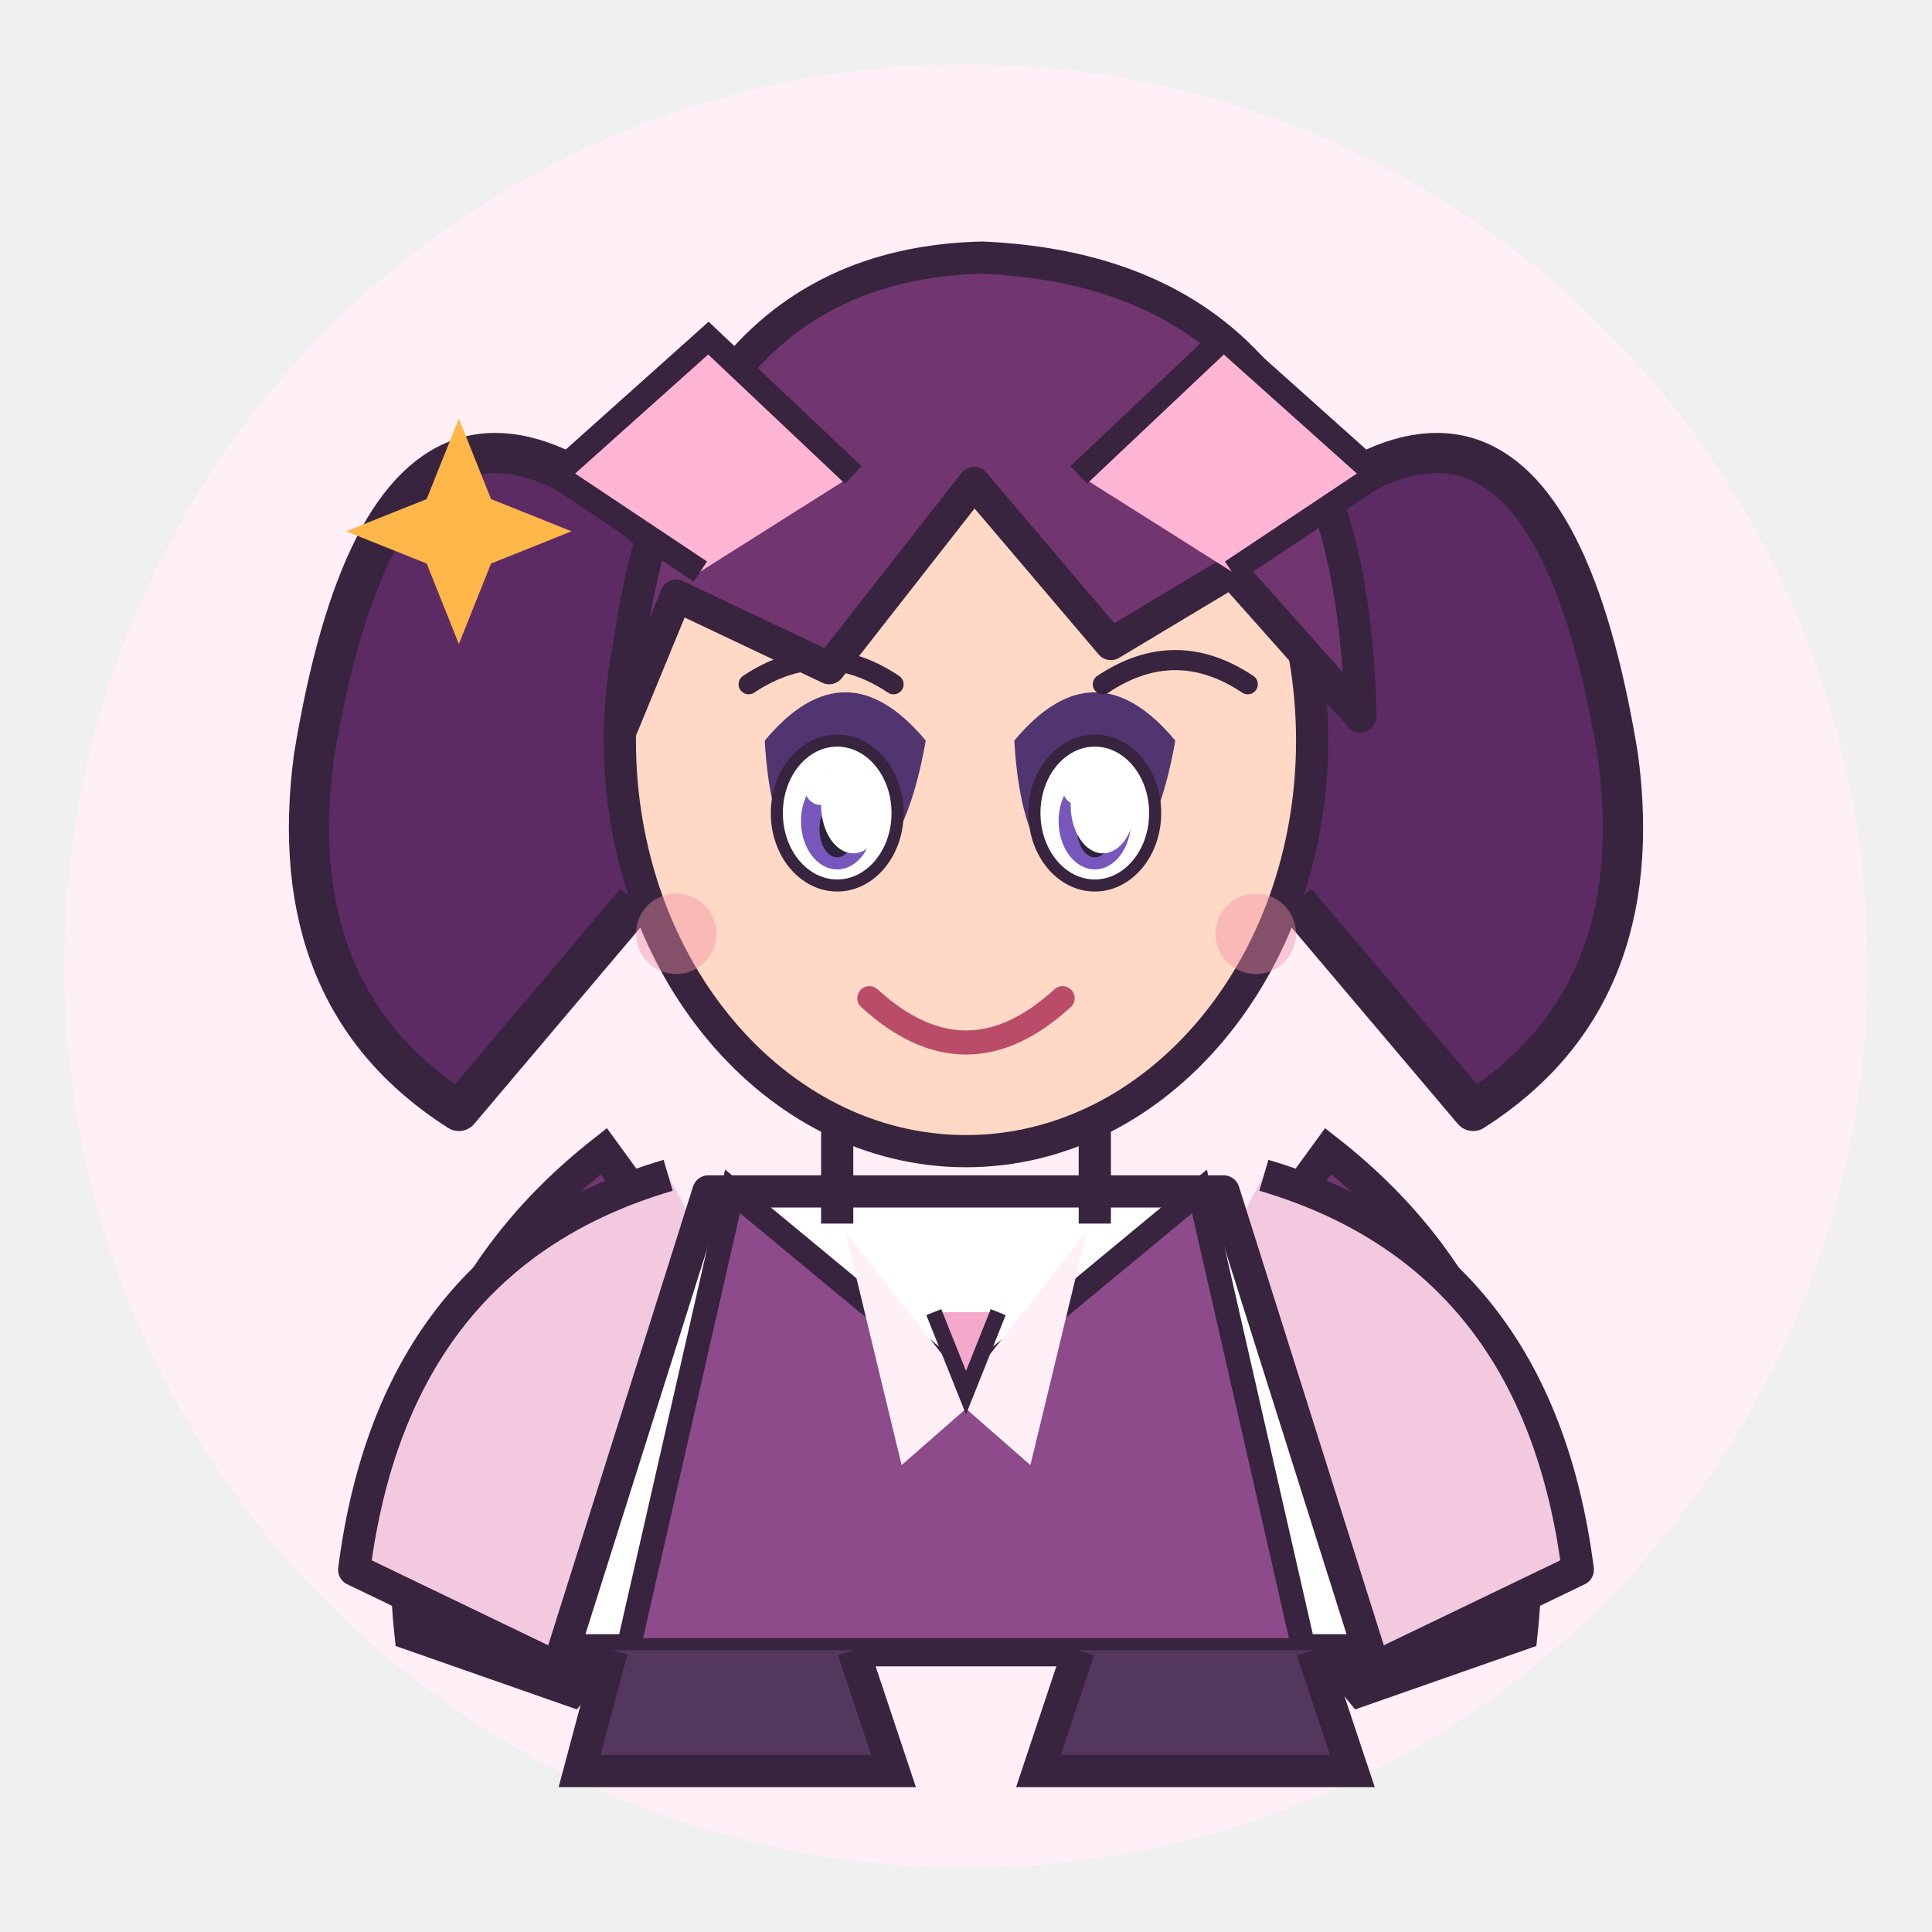
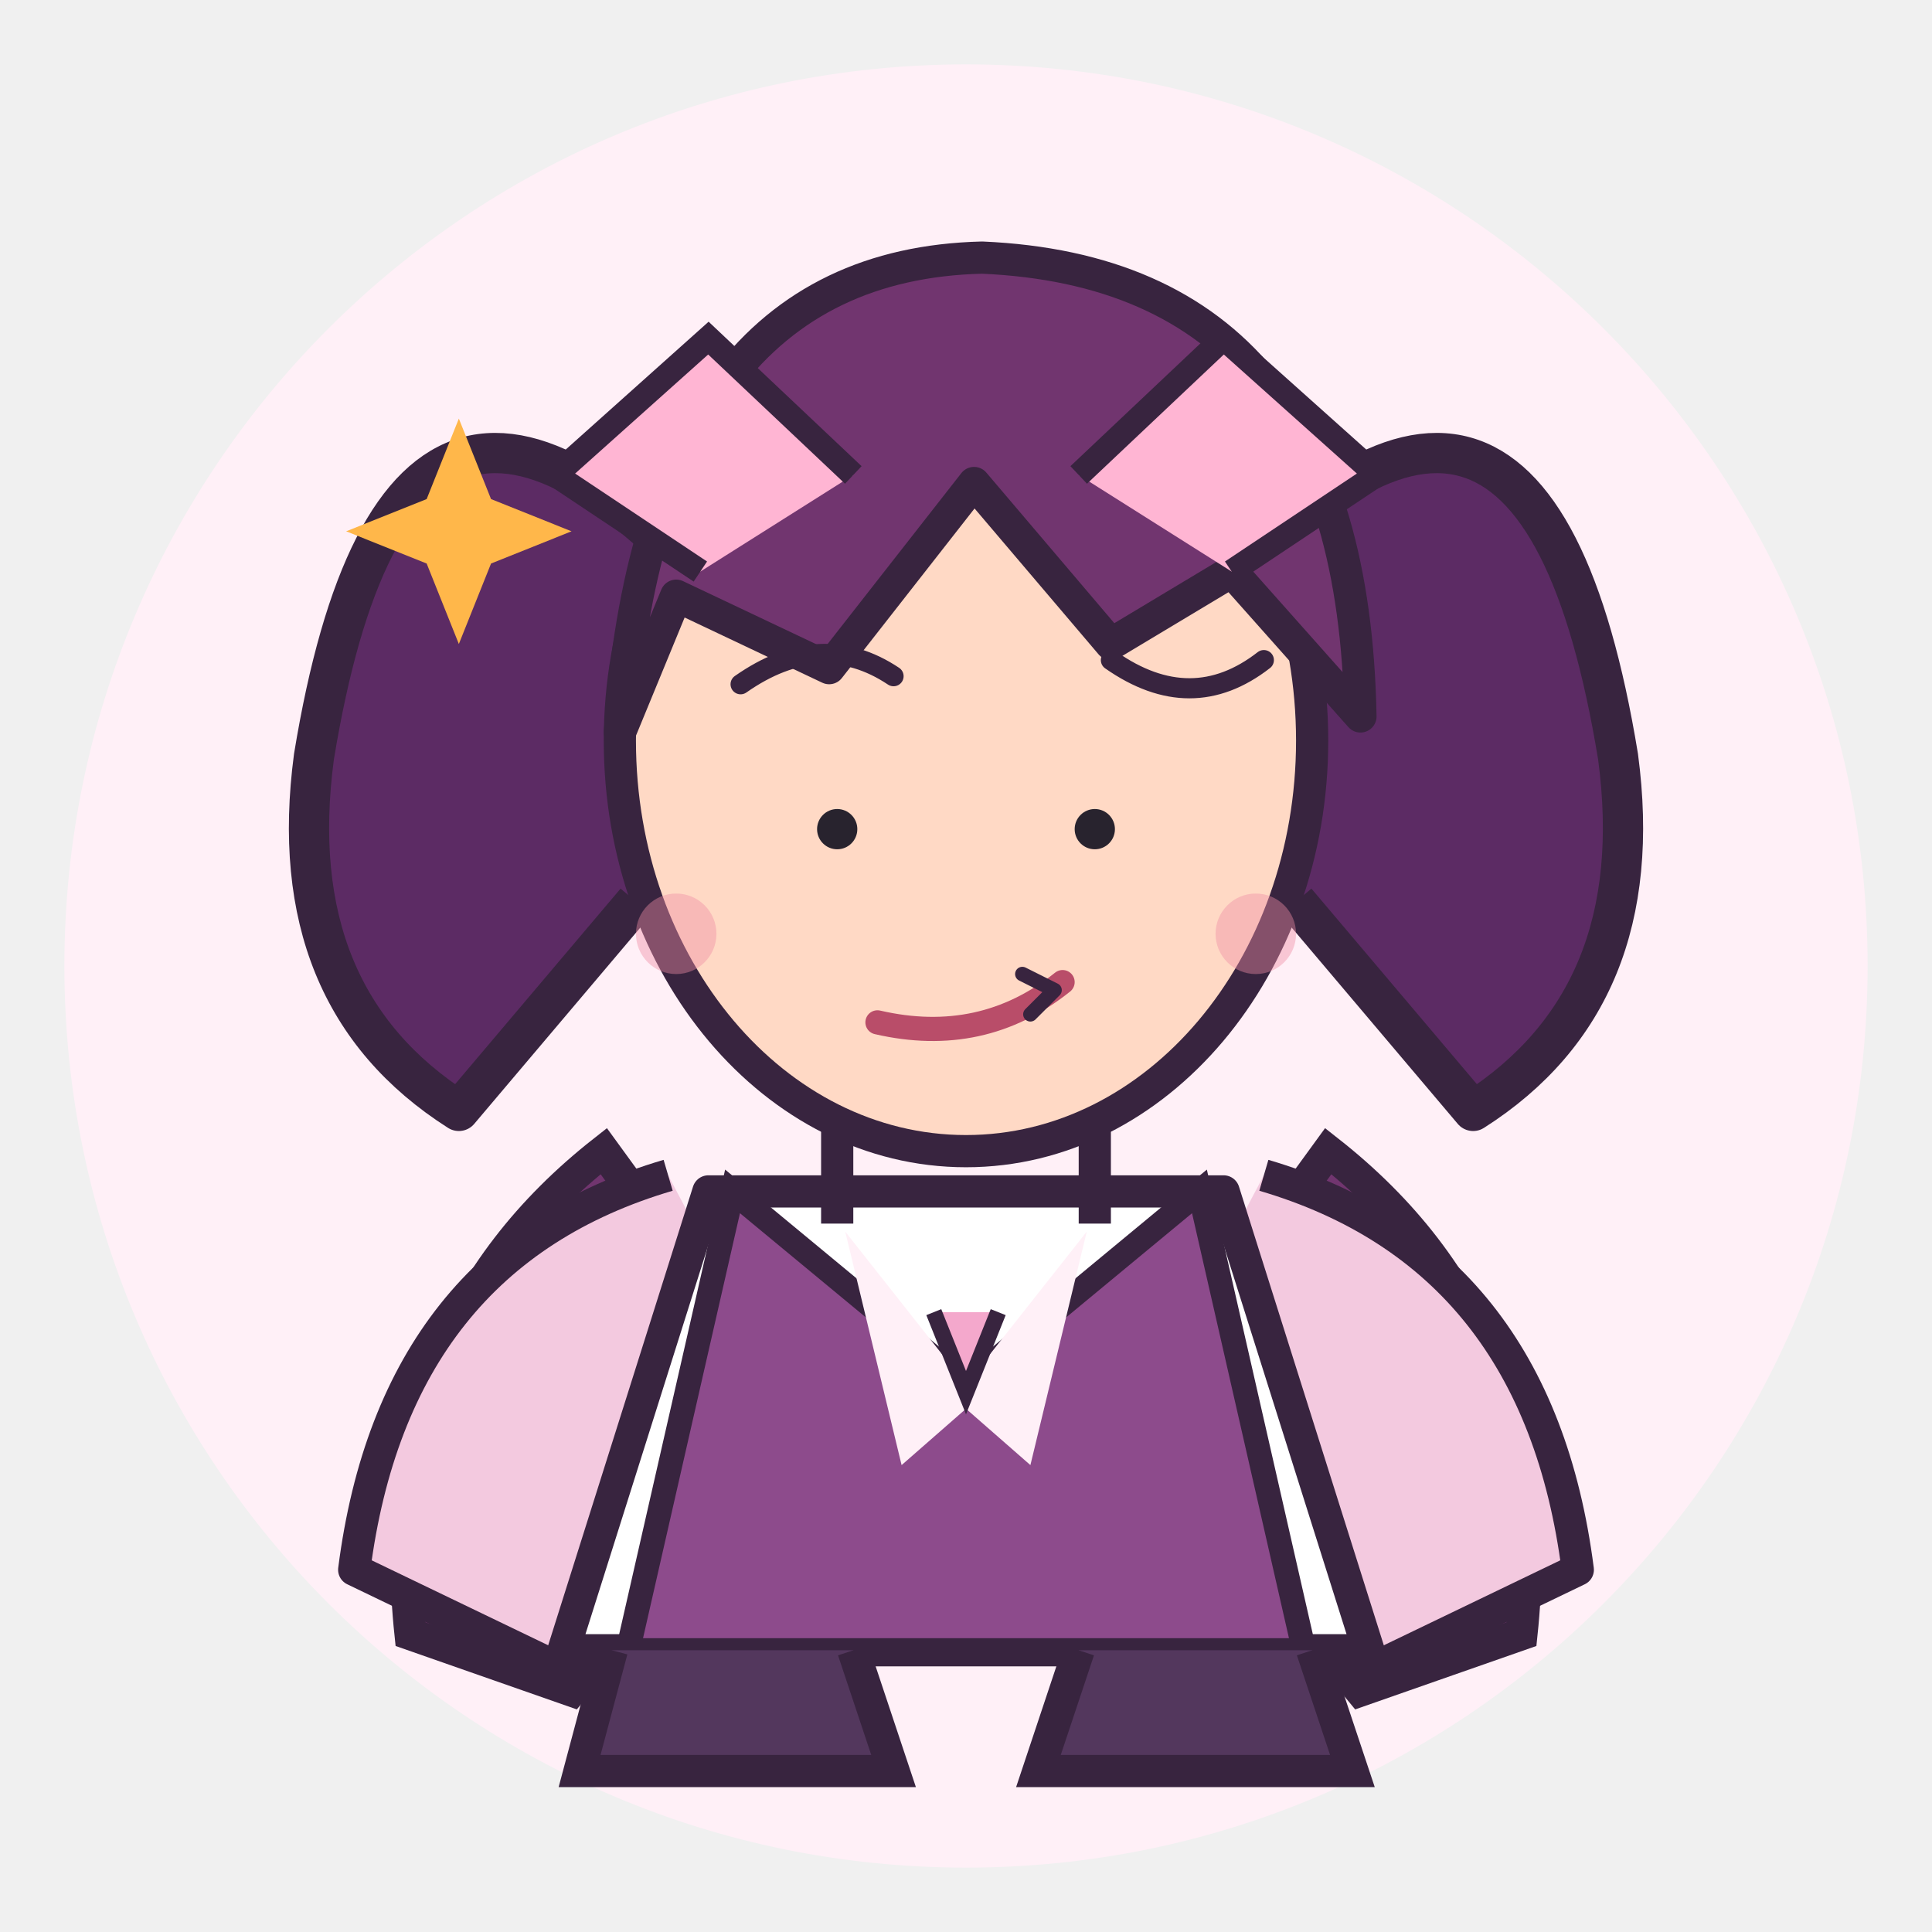
<svg xmlns="http://www.w3.org/2000/svg" viewBox="0 0 240 240" role="img" aria-label="Twin-tailed maid character">
  <circle cx="120" cy="120" r="112" fill="#fff0f7" />
  <path d="M75 143Q47 165 51 203l20 7 28-34zm90 0q28 22 24 60l-20 7-28-34z" fill="#71356f" stroke="#38243f" stroke-width="4" />
  <path d="M83 146q-34 10-39 49l27 13 30-28m56-34q34 10 39 49l-27 13-30-28" fill="#f3c9df" stroke="#38243f" stroke-width="4" stroke-linejoin="round" />
  <path d="M88 148h64l18 57H70z" fill="#fff" stroke="#38243f" stroke-width="4" stroke-linejoin="round" />
  <path d="M91 148l29 24 29-24 13 57H78z" fill="#8d4b8c" stroke="#38243f" stroke-width="3" />
  <path d="M105 153l15 19 15-19-7 29-8-7-8 7z" fill="#fff0f7" />
  <path d="M93 79q-43-52-54 15-4 30 18 44l22-26m68-33q43-52 54 15 4 30-18 44l-22-26" fill="#5c2b64" stroke="#38243f" stroke-width="5" stroke-linejoin="round" />
  <ellipse cx="120" cy="92" rx="43" ry="51" fill="#ffd9c5" stroke="#38243f" stroke-width="4" />
  <path d="M77 91q4-58 45-59 46 2 47 57l-16-18-15 9-17-20-18 23-19-9z" fill="#71356f" stroke="#38243f" stroke-width="4" stroke-linejoin="round" />
-   <path d="M95 92q10-12 20 0-3 17-11 17t-9-17m31 0q10-12 20 0-3 17-11 17t-9-17" fill="#503570" />
-   <path d="M93 85q9-6 18 0m26 0q9-6 18 0" fill="none" stroke="#38243f" stroke-width="2.5" stroke-linecap="round" />
-   <ellipse cx="104" cy="101" rx="7.5" ry="9" fill="#fff" stroke="#38243f" stroke-width="1.5" />
-   <ellipse cx="136" cy="101" rx="7.5" ry="9" fill="#fff" stroke="#38243f" stroke-width="1.5" />
-   <ellipse cx="104" cy="102" rx="4.5" ry="6" fill="#7857bd" />
-   <ellipse cx="136" cy="102" rx="4.5" ry="6" fill="#7857bd" />
-   <ellipse cx="104" cy="103" rx="2.2" ry="3.5" fill="#29243a" />
-   <ellipse cx="136" cy="103" rx="2.2" ry="3.5" fill="#29243a" />
-   <circle cx="102" cy="98" r="2" fill="#fff" />
-   <circle cx="134" cy="98" r="2" fill="#fff" />
+   <path d="M92 85q10-7 19-1m27-2q10 7 19 0" fill="none" stroke="#38243f" stroke-width="2.5" stroke-linecap="round" />
+   <circle cx="104" cy="103" r="2.5" fill="#28232e" />
+   <circle cx="136" cy="103" r="2.5" fill="#28232e" />
  <circle cx="84" cy="116" r="5" fill="#ef8da5" opacity=".42" />
  <circle cx="156" cy="116" r="5" fill="#ef8da5" opacity=".42" />
-   <ellipse cx="106" cy="100" rx="4" ry="6" fill="#fff" />
-   <ellipse cx="137" cy="100" rx="4" ry="6" fill="#fff" />
-   <path d="M108 124q12 11 24 0" fill="none" stroke="#b94d69" stroke-width="3" stroke-linecap="round" />
+   <path d="M109 127q13 3 23-5" fill="none" stroke="#b94d69" stroke-width="3" stroke-linecap="round" />
+   <path d="M127 121l4 2-3 3" fill="none" stroke="#38243f" stroke-width="1.8" stroke-linecap="round" stroke-linejoin="round" />
  <path d="M104 139v13m32-13v13" stroke="#38243f" stroke-width="4" />
  <path d="M87 71l-18-12 19-17 18 17m47 12 18-12-19-17-18 17" fill="#ffb5d3" stroke="#38243f" stroke-width="3" />
  <path d="M116 163l4 10 4-10" fill="#f4a8cc" stroke="#38243f" stroke-width="2" />
  <path d="M76 205l-4 15h39l-5-15m57 0 5 15h-39l5-15" fill="#53375d" stroke="#38243f" stroke-width="4" />
  <path d="M53 62l4-10 4 10 10 4-10 4-4 10-4-10-10-4z" fill="#ffb74a" />
</svg>
